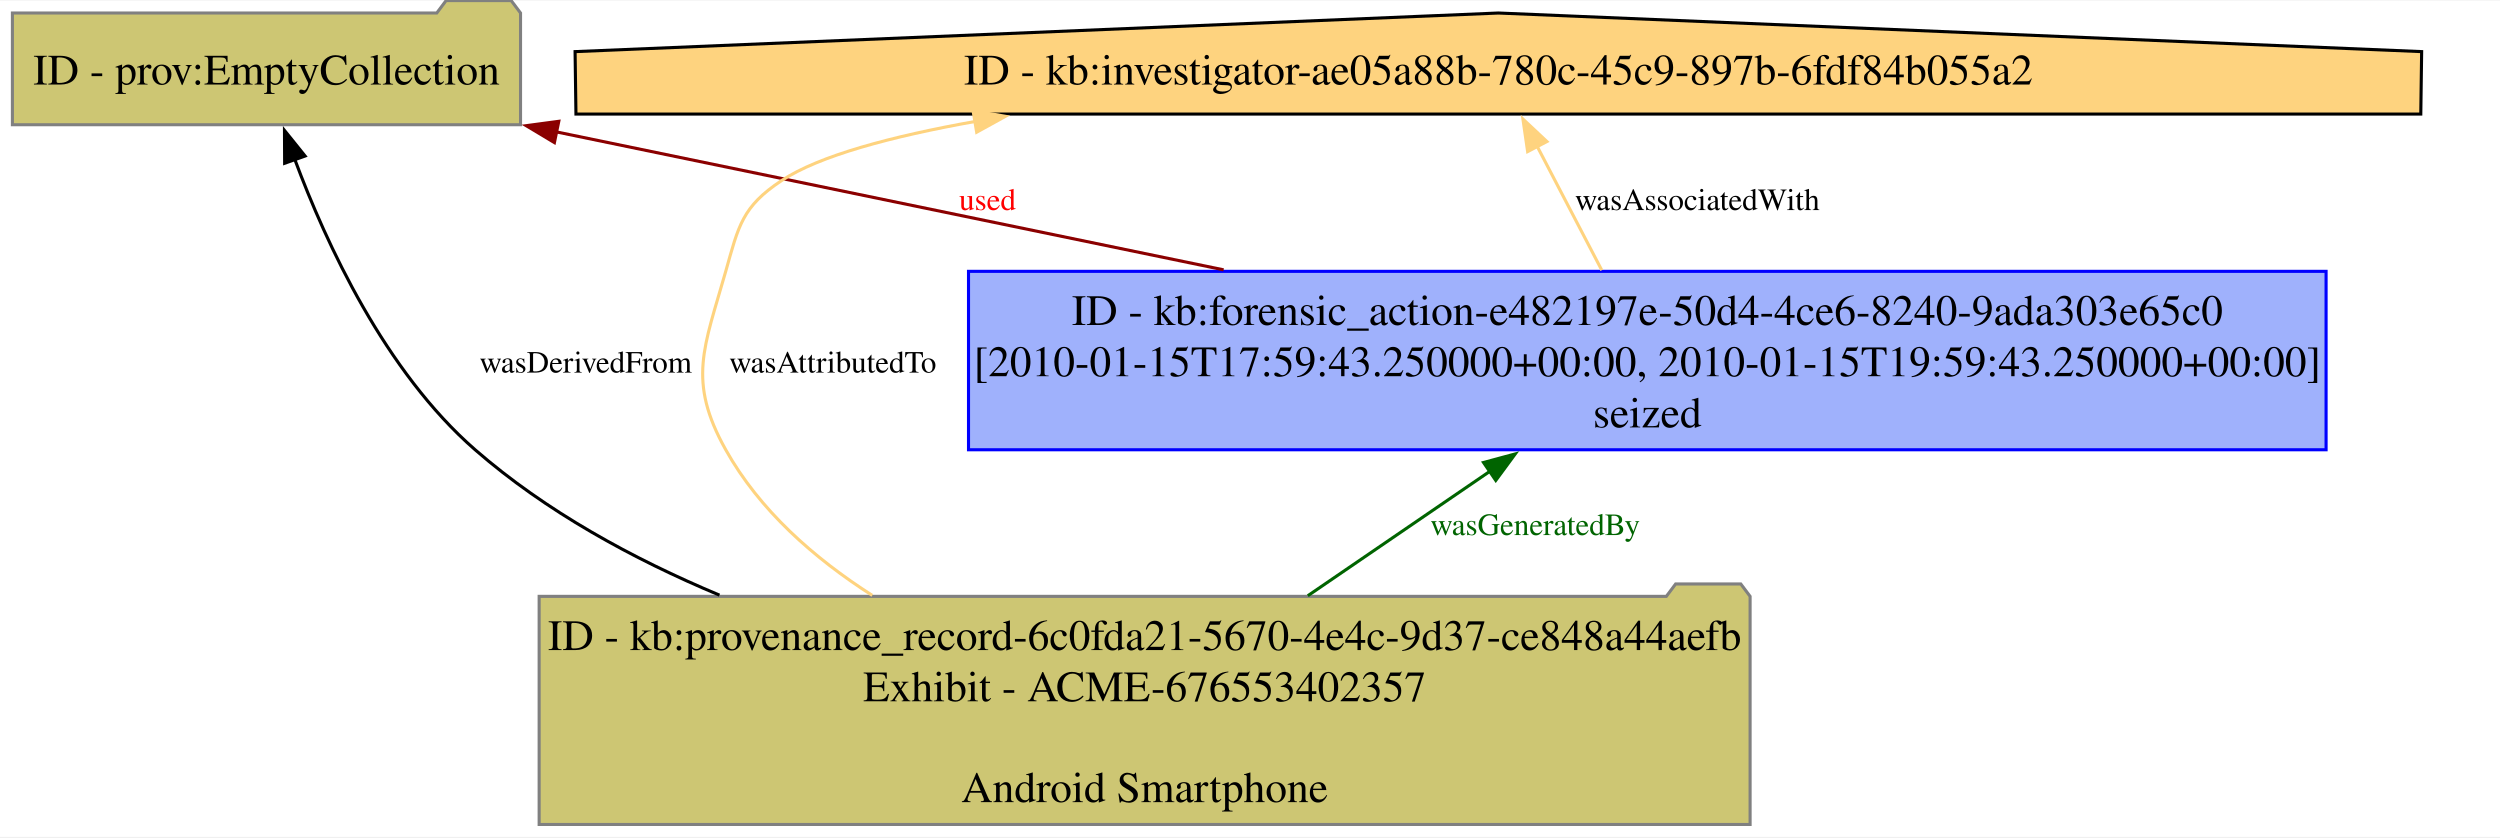
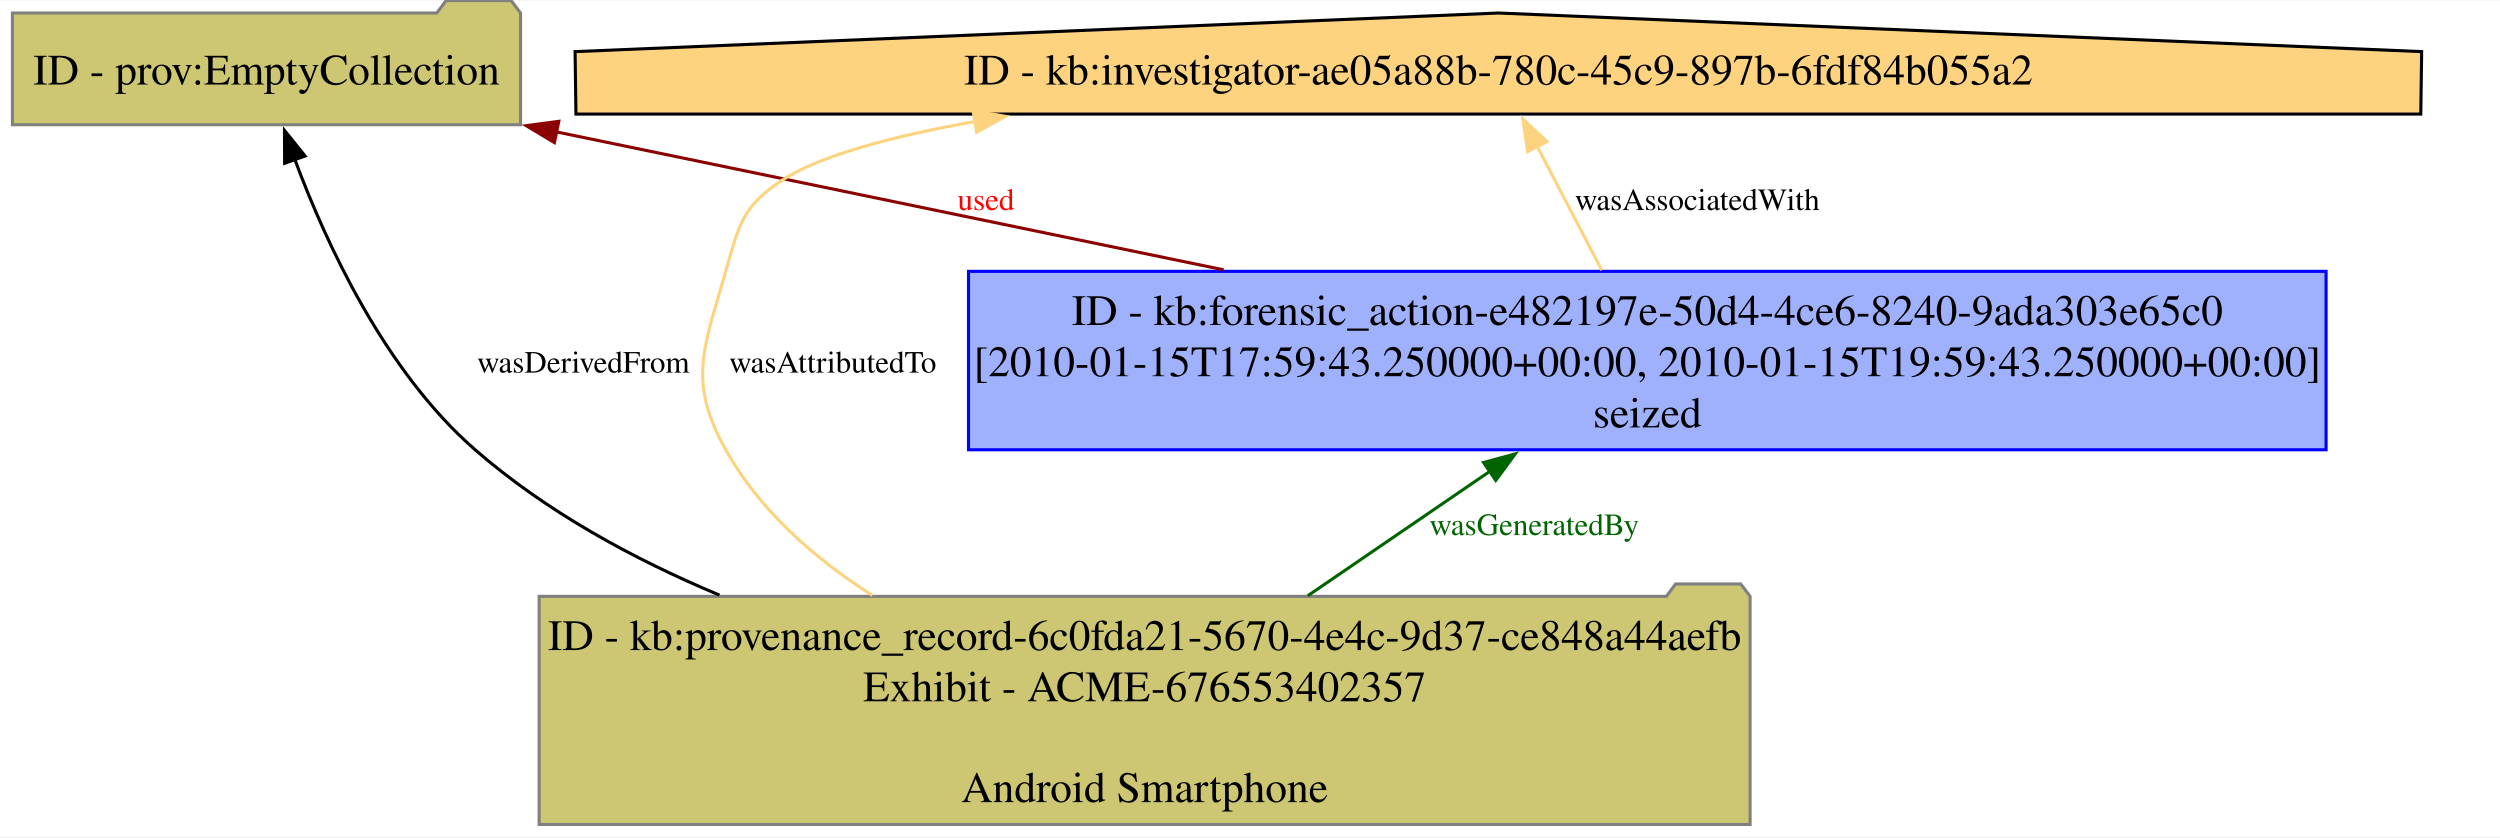
<svg xmlns="http://www.w3.org/2000/svg" xmlns:xlink="http://www.w3.org/1999/xlink" width="806pt" height="270pt" viewBox="0.00 0.00 805.67 269.50">
  <g id="graph0" class="graph" transform="scale(1 1) rotate(0) translate(4 265.5)">
    <polygon fill="white" stroke="none" points="-4,4 -4,-265.5 801.67,-265.5 801.67,4 -4,4" />
    <g id="node1" class="node">
      <g id="a_node1">
        <a xlink:title="ID - http://example.org/kb/forensic_action-e482197e-50d4-4ce6-8240-9ada303e65c0">
          <polygon fill="#9fb1fc" stroke="#0000ff" points="745.62,-178.25 308.12,-178.25 308.12,-120.75 745.62,-120.75 745.62,-178.25" />
          <text text-anchor="middle" x="526.88" y="-160.95" font-family="Times,serif" font-size="14.00">ID - kb:forensic_action-e482197e-50d4-4ce6-8240-9ada303e65c0</text>
          <text text-anchor="middle" x="526.88" y="-144.45" font-family="Times,serif" font-size="14.00">[2010-01-15T17:59:43.250000+00:00, 2010-01-15T19:59:43.250000+00:00]</text>
          <text text-anchor="middle" x="526.88" y="-127.95" font-family="Times,serif" font-size="14.00">seized</text>
        </a>
      </g>
    </g>
    <g id="node2" class="node">
      <g id="a_node2">
        <a xlink:title="ID - http://example.org/kb/investigator-ae05a88b-780c-45c9-897b-6fdf84b055a2">
          <polygon fill="#fed37f" stroke="black" points="776.42,-249.06 478.88,-261.5 181.33,-249.06 181.61,-228.94 776.14,-228.94 776.42,-249.06" />
          <text text-anchor="middle" x="478.88" y="-238.45" font-family="Times,serif" font-size="14.00">ID - kb:investigator-ae05a88b-780c-45c9-897b-6fdf84b055a2</text>
        </a>
      </g>
    </g>
    <g id="edge1" class="edge">
      <path fill="none" stroke="#fed37f" d="M512.21,-178.6C505.52,-191.44 497.67,-206.47 491.28,-218.73" />
      <polygon fill="#fed37f" stroke="#fed37f" points="488.31,-216.84 486.79,-227.33 494.52,-220.08 488.31,-216.84" />
      <text text-anchor="middle" x="543" y="-198" font-family="Times,serif" font-size="10.00">wasAssociatedWith</text>
    </g>
    <g id="node4" class="node">
      <g id="a_node4">
        <a xlink:title="ID - http://www.w3.org/ns/prov#EmptyCollection">
          <polygon fill="#cdc673" stroke="#808080" points="163.75,-261.5 160.75,-265.5 139.75,-265.5 136.75,-261.5 0,-261.5 0,-225.5 163.75,-225.5 163.75,-261.5" />
          <text text-anchor="middle" x="81.88" y="-238.45" font-family="Times,serif" font-size="14.00">ID - prov:EmptyCollection</text>
        </a>
      </g>
    </g>
    <g id="edge2" class="edge">
      <path fill="none" stroke="#8b0000" d="M390.34,-178.73C320.56,-193.15 237.46,-210.33 175.1,-223.23" />
      <polygon fill="#8b0000" stroke="#8b0000" points="174.67,-219.74 165.58,-225.19 176.08,-226.6 174.67,-219.74" />
-       <text text-anchor="middle" x="314.25" y="-198" font-family="Times,serif" font-size="10.00" fill="red">used</text>
+       <text text-anchor="middle" x="313.75" y="-198" font-family="Times,serif" font-size="10.00" fill="red">used</text>
    </g>
    <g id="node3" class="node">
      <g id="a_node3">
        <a xlink:title="ID - http://example.org/kb/provenance_record-6c0fda21-5670-4e4c-9d37-ce848a44aefb">
          <polygon fill="#cdc673" stroke="#808080" points="560,-73.5 557,-77.5 536,-77.5 533,-73.5 169.75,-73.5 169.75,0 560,0 560,-73.5" />
          <text text-anchor="middle" x="364.88" y="-56.2" font-family="Times,serif" font-size="14.00">ID - kb:provenance_record-6c0fda21-5670-4e4c-9d37-ce848a44aefb</text>
          <text text-anchor="middle" x="364.88" y="-39.7" font-family="Times,serif" font-size="14.00">Exhibit - ACME-676553402357</text>
          <text text-anchor="middle" x="364.88" y="-7.2" font-family="Times,serif" font-size="14.00">Android Smartphone</text>
        </a>
      </g>
    </g>
    <g id="edge3" class="edge">
      <path fill="none" stroke="darkgreen" d="M417.47,-73.71C436.27,-86.56 457.42,-101.02 476.07,-113.76" />
      <polygon fill="darkgreen" stroke="darkgreen" points="474.09,-116.65 484.32,-119.41 478.04,-110.87 474.09,-116.65" />
-       <text text-anchor="middle" x="490.75" y="-93.25" font-family="Times,serif" font-size="10.00" fill="darkgreen">wasGeneratedBy</text>
+       <text text-anchor="middle" x="490.45" y="-93.25" font-family="Times,serif" font-size="10.00" fill="darkgreen">wasGeneratedBy</text>
    </g>
    <g id="edge4" class="edge">
      <path fill="none" stroke="#fed37f" d="M277.11,-73.81C258.26,-85.85 240.75,-101.3 229.88,-120.75 217.4,-143.06 222.92,-153.66 229.88,-178.25 234.03,-192.94 235.15,-199.07 247.88,-207.5 259.93,-215.48 283.18,-221.73 310.46,-226.59" />
      <polygon fill="#fed37f" stroke="#fed37f" points="309.59,-230 320.03,-228.21 310.75,-223.09 309.59,-230" />
      <text text-anchor="middle" x="264.38" y="-145.62" font-family="Times,serif" font-size="10.00">wasAttributedTo</text>
    </g>
    <g id="edge5" class="edge">
      <path fill="none" stroke="black" d="M227.86,-73.9C199.73,-85.67 171.82,-100.98 149.12,-120.75 120.13,-146.01 101.19,-186.96 91.01,-214.3" />
      <polygon fill="black" stroke="black" points="87.73,-213.08 87.68,-223.67 94.32,-215.42 87.73,-213.08" />
-       <text text-anchor="middle" x="184.75" y="-145.62" font-family="Times,serif" font-size="10.00">wasDerivedFrom</text>
+       <text text-anchor="middle" x="184" y="-145.62" font-family="Times,serif" font-size="10.00">wasDerivedFrom</text>
    </g>
  </g>
</svg>
